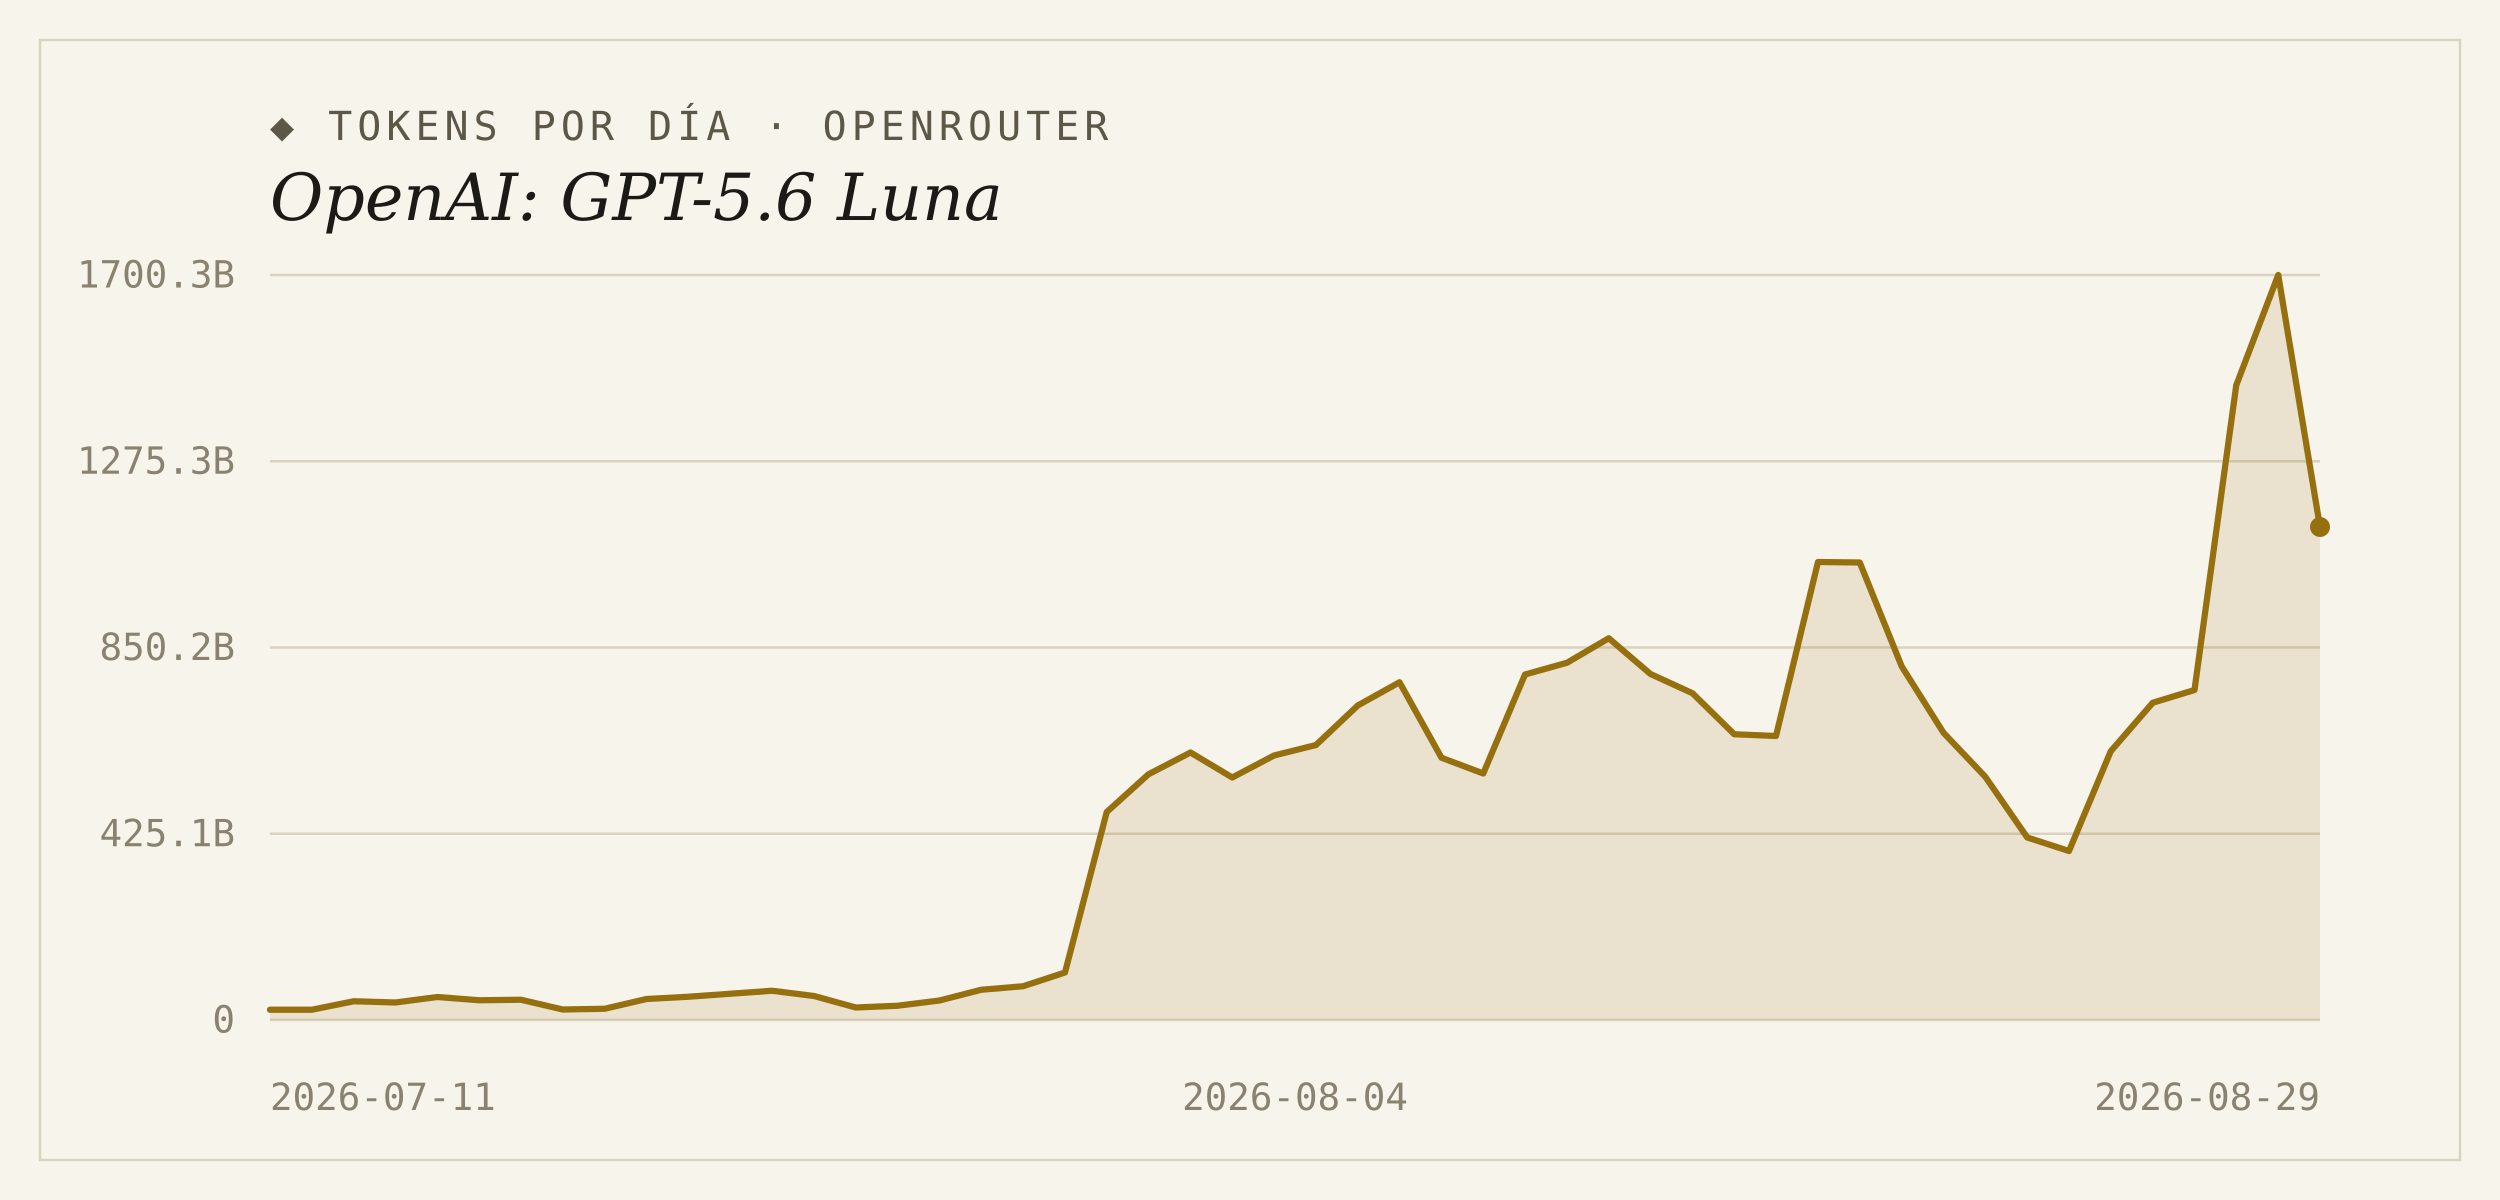
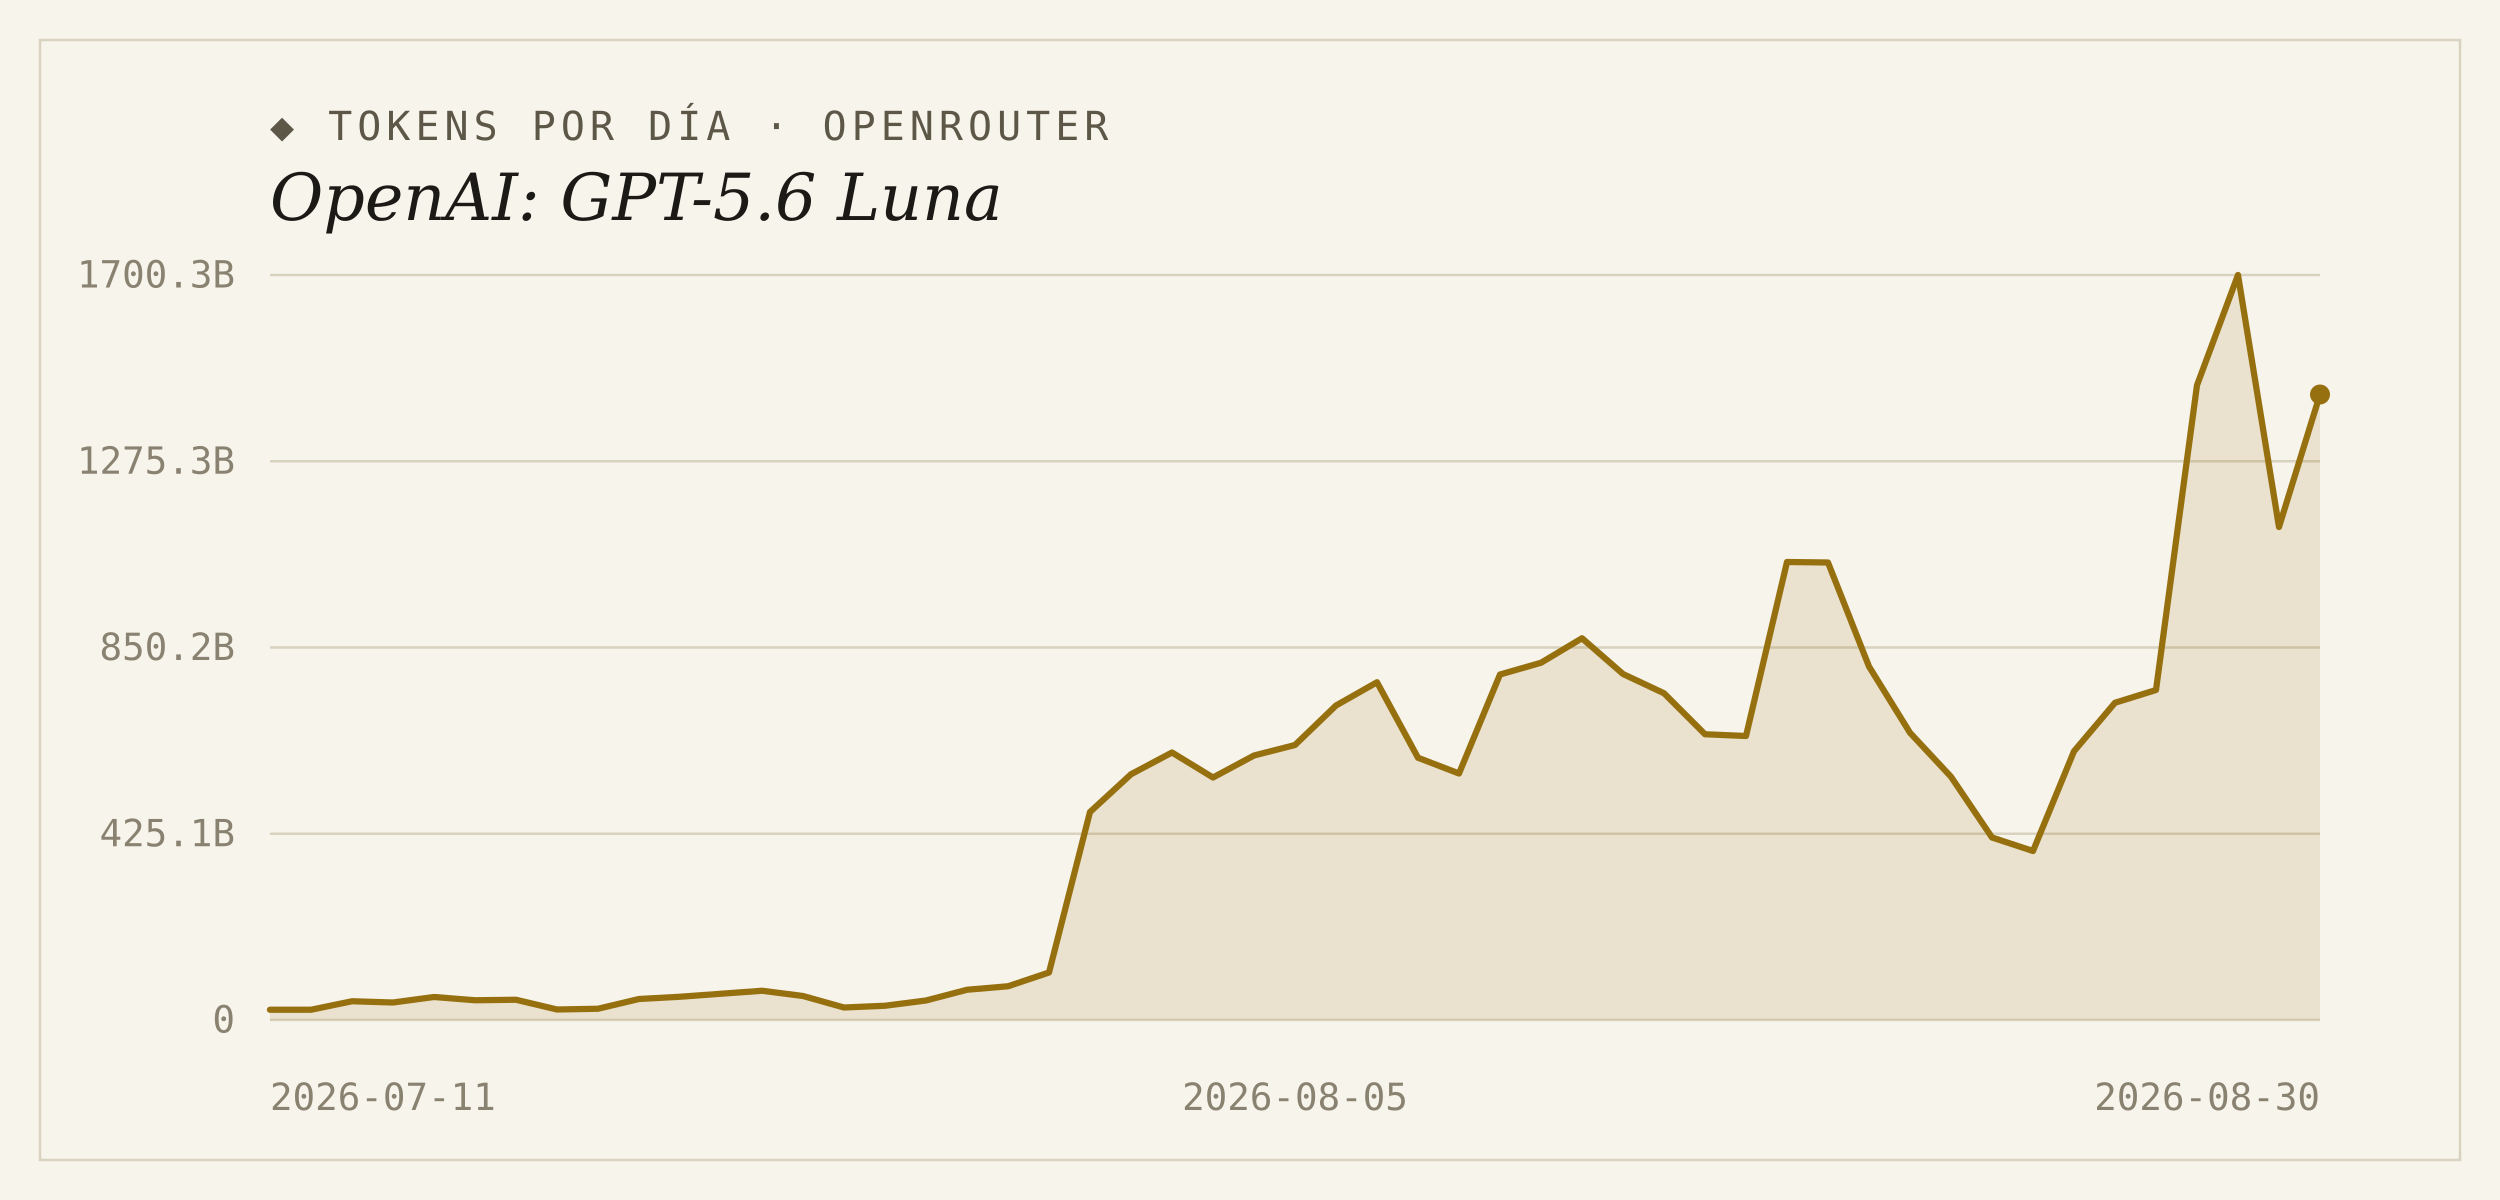
<svg xmlns="http://www.w3.org/2000/svg" width="1000" height="480" viewBox="0 0 1000 480">
  <rect width="1000" height="480" fill="#f7f4ec" />
  <rect x="16" y="16" width="968" height="448" fill="none" stroke="#d9d2bf" stroke-width="1" />
  <text x="108" y="56" font-family="'DejaVu Sans Mono', Consolas, monospace" font-size="16" letter-spacing="2" fill="#5d5748">◆ TOKENS POR DÍA · OPENROUTER</text>
  <text x="108" y="88" font-family="Georgia, 'DejaVu Serif', serif" font-size="26" font-style="italic" fill="#1c1a16">OpenAI: GPT-5.6 Luna</text>
  <line x1="108" y1="408.0" x2="928" y2="408.0" stroke="#d9d2bf" stroke-width="1" />
  <text x="94" y="413" text-anchor="end" font-family="'DejaVu Sans Mono', Consolas, monospace" font-size="15" fill="#8a8271">0</text>
  <line x1="108" y1="333.5" x2="928" y2="333.5" stroke="#d9d2bf" stroke-width="1" />
  <text x="94" y="338.5" text-anchor="end" font-family="'DejaVu Sans Mono', Consolas, monospace" font-size="15" fill="#8a8271">425.1B</text>
  <line x1="108" y1="259.0" x2="928" y2="259.0" stroke="#d9d2bf" stroke-width="1" />
  <text x="94" y="264" text-anchor="end" font-family="'DejaVu Sans Mono', Consolas, monospace" font-size="15" fill="#8a8271">850.2B</text>
  <line x1="108" y1="184.5" x2="928" y2="184.5" stroke="#d9d2bf" stroke-width="1" />
  <text x="94" y="189.5" text-anchor="end" font-family="'DejaVu Sans Mono', Consolas, monospace" font-size="15" fill="#8a8271">1275.3B</text>
  <line x1="108" y1="110.0" x2="928" y2="110.0" stroke="#d9d2bf" stroke-width="1" />
  <text x="94" y="115" text-anchor="end" font-family="'DejaVu Sans Mono', Consolas, monospace" font-size="15" fill="#8a8271">1700.3B</text>
-   <path d="M 108,408.0 L 108.0,403.9 L 124.7,403.9 L 141.5,400.5 L 158.2,401.0 L 174.9,398.8 L 191.7,400.1 L 208.4,399.9 L 225.1,403.8 L 241.9,403.5 L 258.6,399.6 L 275.3,398.7 L 292.1,397.5 L 308.8,396.3 L 325.6,398.4 L 342.3,403.0 L 359.0,402.3 L 375.8,400.2 L 392.5,395.9 L 409.2,394.5 L 426.0,389.0 L 442.7,324.8 L 459.4,309.7 L 476.2,301.0 L 492.9,311.0 L 509.6,302.2 L 526.4,298.0 L 543.1,282.2 L 559.8,272.9 L 576.6,303.1 L 593.3,309.4 L 610.0,269.8 L 626.8,265.1 L 643.5,255.3 L 660.2,269.6 L 677.0,277.3 L 693.7,293.7 L 710.4,294.4 L 727.2,224.8 L 743.9,225.0 L 760.7,266.6 L 777.4,293.1 L 794.1,310.7 L 810.9,335.0 L 827.6,340.4 L 844.3,300.5 L 861.1,281.1 L 877.8,276.0 L 894.5,154.1 L 911.3,110.0 L 928.0,210.8 L 928.0,408.0 Z" fill="#96700f" fill-opacity="0.14" />
-   <polyline points="108.0,403.9 124.7,403.9 141.5,400.5 158.2,401.0 174.9,398.8 191.7,400.1 208.4,399.9 225.1,403.8 241.9,403.5 258.6,399.6 275.3,398.7 292.1,397.5 308.8,396.3 325.6,398.4 342.3,403.0 359.0,402.3 375.8,400.2 392.5,395.9 409.2,394.5 426.0,389.0 442.7,324.8 459.4,309.7 476.2,301.0 492.9,311.0 509.6,302.2 526.4,298.0 543.1,282.2 559.8,272.9 576.6,303.1 593.3,309.4 610.0,269.8 626.8,265.1 643.5,255.3 660.2,269.6 677.0,277.3 693.7,293.7 710.4,294.4 727.2,224.8 743.9,225.0 760.7,266.6 777.4,293.1 794.1,310.7 810.9,335.0 827.6,340.4 844.3,300.5 861.1,281.1 877.8,276.0 894.5,154.1 911.3,110.0 928.0,210.8" fill="none" stroke="#96700f" stroke-width="2.5" stroke-linejoin="round" stroke-linecap="round" />
-   <circle cx="928.0" cy="210.8" r="4" fill="#96700f" />
+   <path d="M 108,408.0 L 108.0,403.9 L 124.4,403.9 L 140.8,400.5 L 157.2,401.0 L 173.6,398.8 L 190.0,400.1 L 206.4,399.9 L 222.8,403.8 L 239.2,403.5 L 255.6,399.6 L 272.0,398.7 L 288.4,397.5 L 304.8,396.3 L 321.2,398.4 L 337.6,403.0 L 354.0,402.3 L 370.4,400.2 L 386.8,395.9 L 403.2,394.5 L 419.6,389.0 L 436.0,324.8 L 452.4,309.7 L 468.8,301.0 L 485.2,311.0 L 501.6,302.2 L 518.0,298.0 L 534.4,282.2 L 550.8,272.9 L 567.2,303.1 L 583.6,309.4 L 600.0,269.8 L 616.4,265.1 L 632.8,255.3 L 649.2,269.6 L 665.6,277.3 L 682.0,293.7 L 698.4,294.4 L 714.8,224.8 L 731.2,225.0 L 747.6,266.6 L 764.0,293.1 L 780.4,310.7 L 796.8,335.0 L 813.2,340.4 L 829.6,300.5 L 846.0,281.1 L 862.4,276.0 L 878.8,154.1 L 895.2,110.0 L 911.6,210.8 L 928.0,157.8 L 928.0,408.0 Z" fill="#96700f" fill-opacity="0.14" />
+   <polyline points="108.0,403.9 124.4,403.9 140.8,400.5 157.2,401.0 173.6,398.8 190.0,400.1 206.4,399.9 222.8,403.8 239.2,403.5 255.6,399.6 272.0,398.7 288.4,397.5 304.8,396.3 321.2,398.4 337.6,403.0 354.0,402.3 370.4,400.2 386.8,395.9 403.2,394.5 419.6,389.0 436.0,324.8 452.4,309.7 468.8,301.0 485.2,311.0 501.6,302.2 518.0,298.0 534.4,282.2 550.8,272.9 567.2,303.1 583.6,309.4 600.0,269.8 616.4,265.1 632.8,255.3 649.2,269.6 665.6,277.3 682.0,293.7 698.4,294.4 714.8,224.8 731.2,225.0 747.6,266.6 764.0,293.1 780.4,310.7 796.8,335.0 813.2,340.4 829.6,300.5 846.0,281.1 862.4,276.0 878.8,154.1 895.2,110.0 911.6,210.8 928.0,157.8" fill="none" stroke="#96700f" stroke-width="2.5" stroke-linejoin="round" stroke-linecap="round" />
+   <circle cx="928.0" cy="157.8" r="4" fill="#96700f" />
  <text x="108" y="444" text-anchor="start" font-family="'DejaVu Sans Mono', Consolas, monospace" font-size="15" fill="#8a8271">2026-07-11</text>
-   <text x="518" y="444" text-anchor="middle" font-family="'DejaVu Sans Mono', Consolas, monospace" font-size="15" fill="#8a8271">2026-08-04</text>
-   <text x="928" y="444" text-anchor="end" font-family="'DejaVu Sans Mono', Consolas, monospace" font-size="15" fill="#8a8271">2026-08-29</text>
+   <text x="518" y="444" text-anchor="middle" font-family="'DejaVu Sans Mono', Consolas, monospace" font-size="15" fill="#8a8271">2026-08-05</text>
+   <text x="928" y="444" text-anchor="end" font-family="'DejaVu Sans Mono', Consolas, monospace" font-size="15" fill="#8a8271">2026-08-30</text>
</svg>
